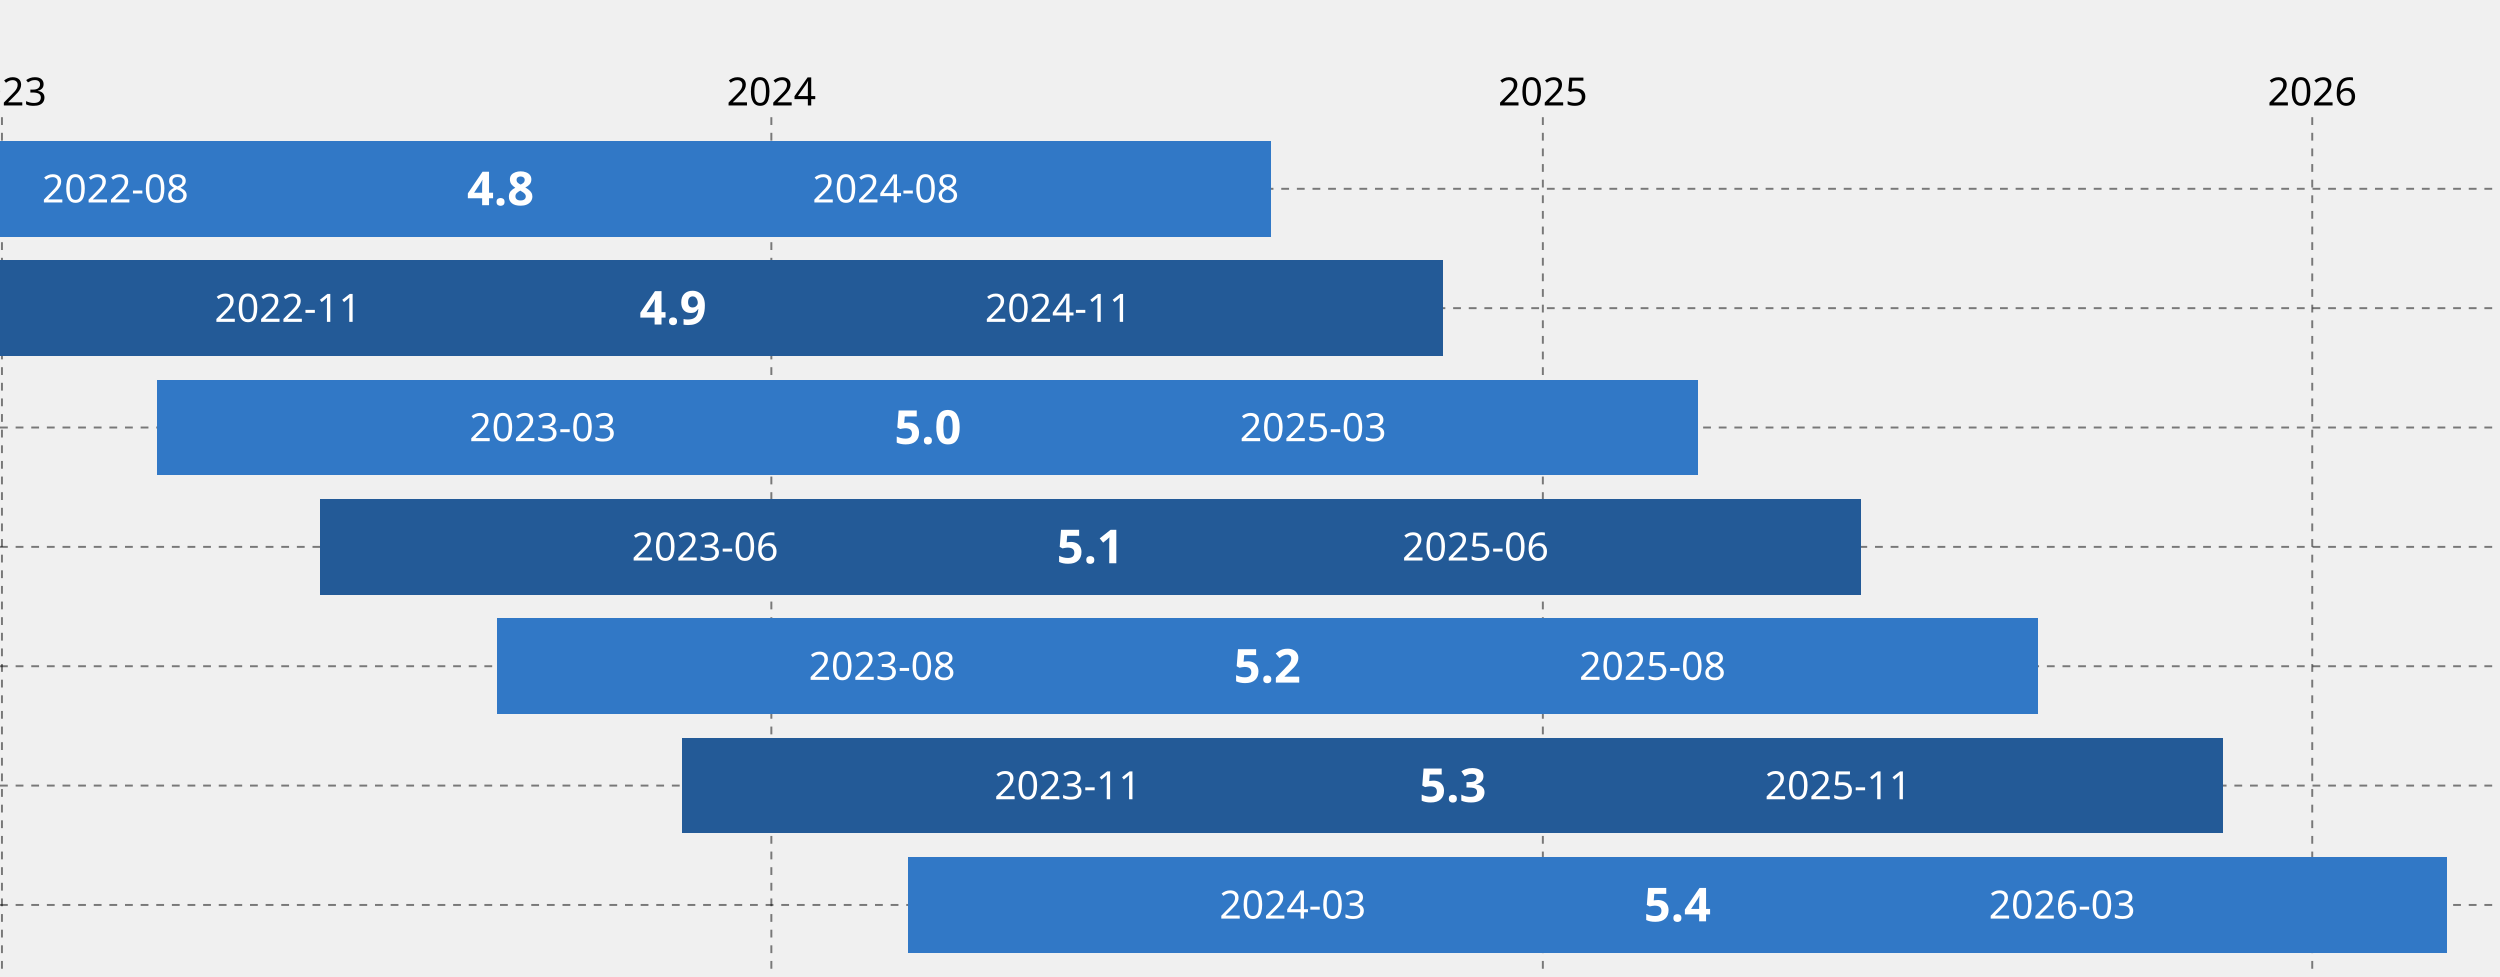
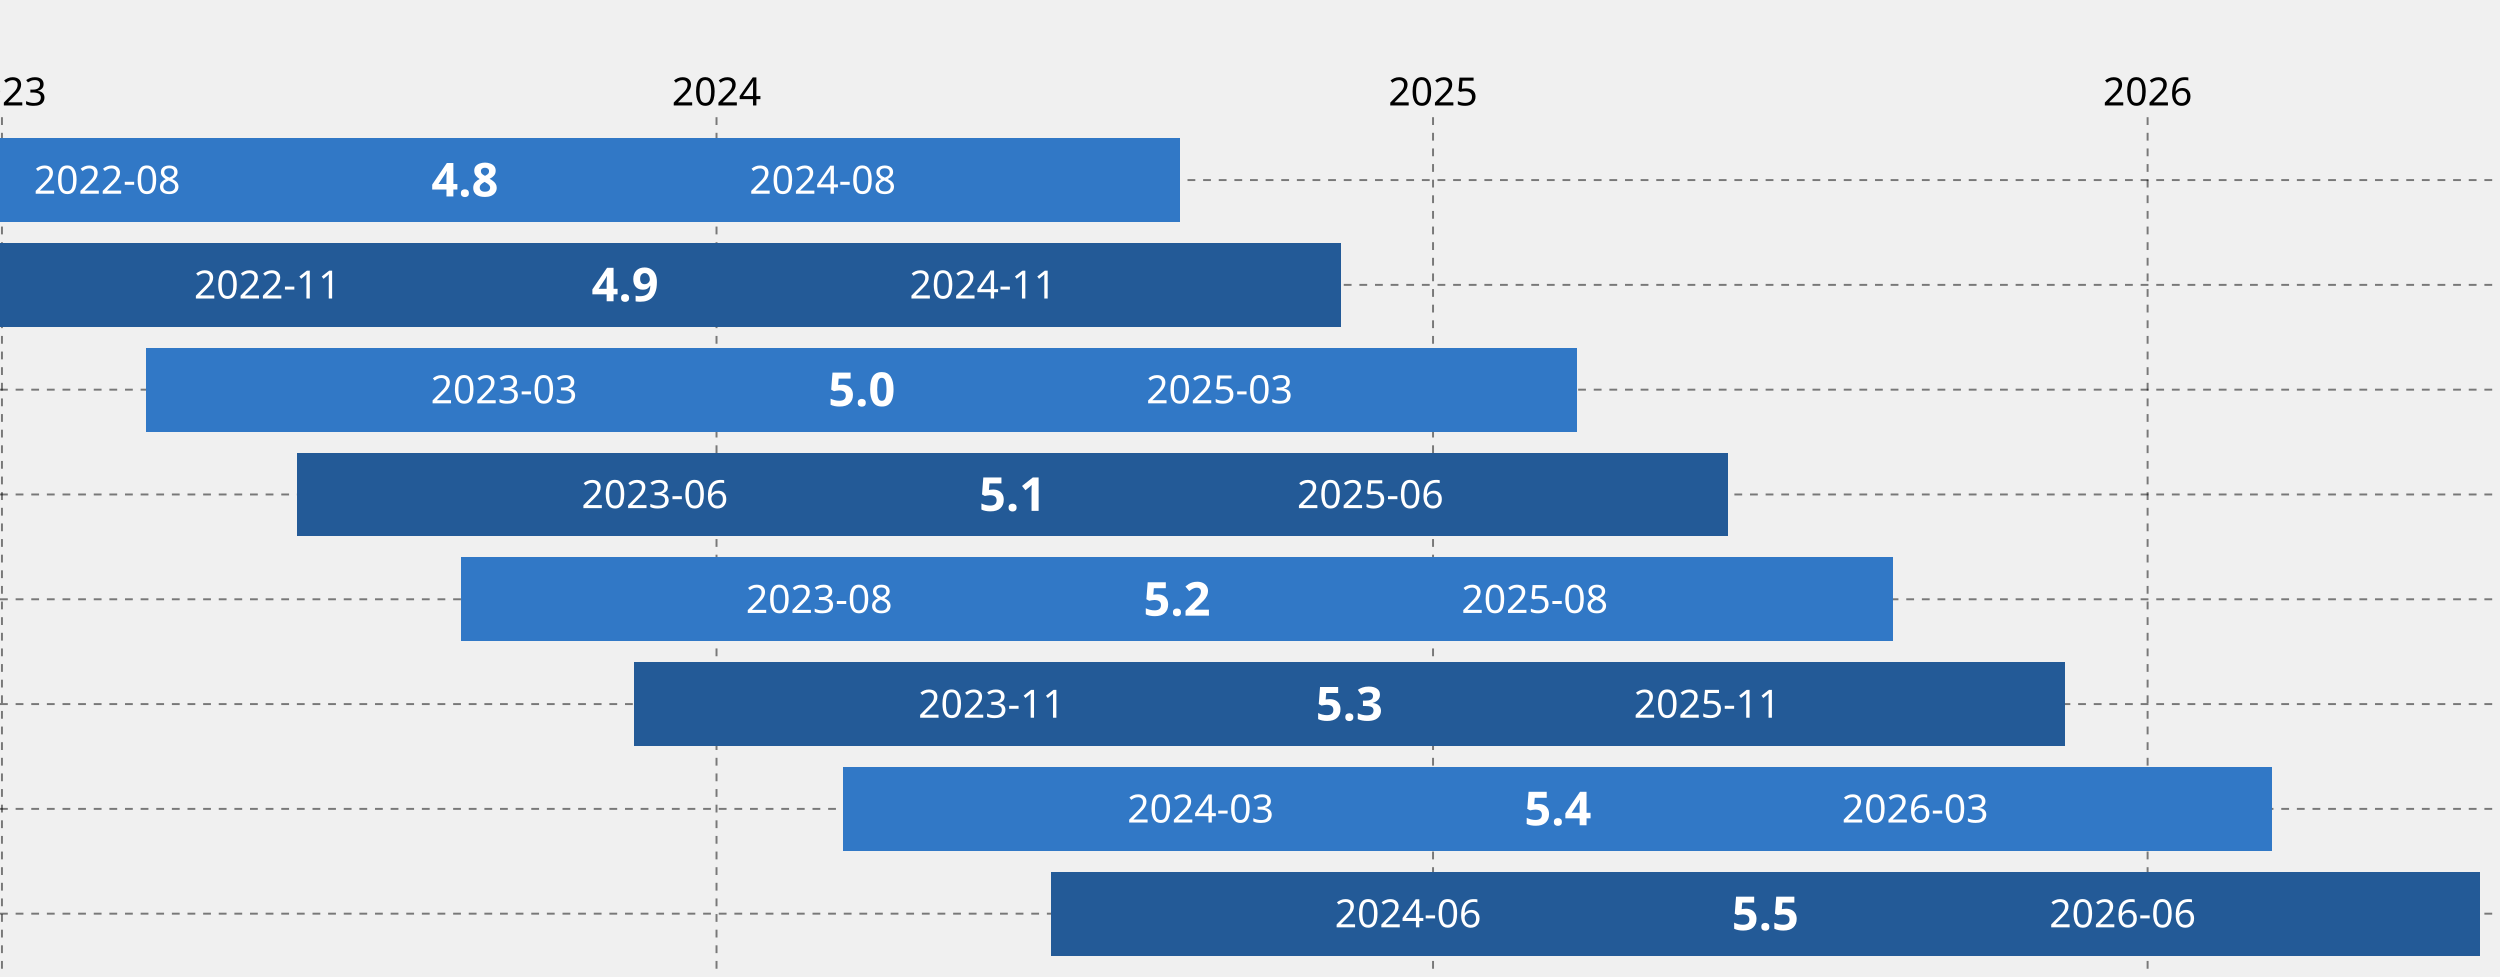
<svg xmlns="http://www.w3.org/2000/svg" id="gh-dark-mode-only" viewBox="0,0,640,250" font-family="sans-serif">
  <style>
  #gh-dark-mode-only:target {
    color: #ffffff;
  }
</style>
  <g stroke-dasharray="2" stroke-opacity="0.5" stroke-width="0.5">
    <g transform="translate(0,30)" fill="none" font-size="10" font-family="sans-serif" text-anchor="middle">
      <g class="tick" opacity="1" transform="translate(0.5,0)">
        <line stroke="currentColor" y2="220" />
        <text fill="currentColor" y="-3" dy="0em">2023</text>
      </g>
-       <g class="tick" opacity="1" transform="translate(197.4646,0)">
+       <g class="tick" opacity="1" transform="translate(183.4287,0)">
        <line stroke="currentColor" y2="220" />
        <text fill="currentColor" y="-3" dy="0em">2024</text>
      </g>
-       <g class="tick" opacity="1" transform="translate(394.9688,0)">
+       <g class="tick" opacity="1" transform="translate(366.8587,0)">
        <line stroke="currentColor" y2="220" />
        <text fill="currentColor" y="-3" dy="0em">2025</text>
      </g>
-       <g class="tick" opacity="1" transform="translate(591.9334,0)">
+       <g class="tick" opacity="1" transform="translate(549.7874,0)">
        <line stroke="currentColor" y2="220" />
        <text fill="currentColor" y="-3" dy="0em">2026</text>
      </g>
    </g>
    <g fill="none" font-size="10" font-family="sans-serif" text-anchor="end">
-       <g class="tick" opacity="1" transform="translate(0,48.33333)">
+       <g class="tick" opacity="1" transform="translate(0,46.09756)">
        <line stroke="currentColor" x2="640" />
        <text fill="currentColor" x="-3" dy="0.32em">4.8</text>
      </g>
-       <g class="tick" opacity="1" transform="translate(0,78.88889)">
+       <g class="tick" opacity="1" transform="translate(0,72.92683)">
        <line stroke="currentColor" x2="640" />
        <text fill="currentColor" x="-3" dy="0.32em">4.9</text>
      </g>
-       <g class="tick" opacity="1" transform="translate(0,109.4444)">
+       <g class="tick" opacity="1" transform="translate(0,99.7561)">
        <line stroke="currentColor" x2="640" />
        <text fill="currentColor" x="-3" dy="0.32em">5.0</text>
      </g>
-       <g class="tick" opacity="1" transform="translate(0,140)">
+       <g class="tick" opacity="1" transform="translate(0,126.5854)">
        <line stroke="currentColor" x2="640" />
        <text fill="currentColor" x="-3" dy="0.32em">5.1</text>
      </g>
-       <g class="tick" opacity="1" transform="translate(0,170.5556)">
+       <g class="tick" opacity="1" transform="translate(0,153.4146)">
        <line stroke="currentColor" x2="640" />
        <text fill="currentColor" x="-3" dy="0.32em">5.2</text>
      </g>
-       <g class="tick" opacity="1" transform="translate(0,201.1111)">
+       <g class="tick" opacity="1" transform="translate(0,180.2439)">
        <line stroke="currentColor" x2="640" />
        <text fill="currentColor" x="-3" dy="0.32em">5.3</text>
      </g>
-       <g class="tick" opacity="1" transform="translate(0,231.6667)">
+       <g class="tick" opacity="1" transform="translate(0,207.0732)">
        <line stroke="currentColor" x2="640" />
        <text fill="currentColor" x="-3" dy="0.32em">5.4</text>
+       </g>
+       <g class="tick" opacity="1" transform="translate(0,233.9024)">
+         <line stroke="currentColor" x2="640" />
+         <text fill="currentColor" x="-3" dy="0.32em">5.5</text>
      </g>
    </g>
  </g>
  <g shape-rendering="crispEdges">
-     <rect x="-69.093" y="36.111" width="394.469" height="24.444" fill="#3178c6" />
-     <rect x="-24.938" y="66.667" width="394.469" height="24.444" fill="#235a97" />
-     <rect x="40.308" y="97.222" width="394.469" height="24.444" fill="#3178c6" />
-     <rect x="81.877" y="127.778" width="394.469" height="24.444" fill="#235a97" />
-     <rect x="127.187" y="158.333" width="394.469" height="24.444" fill="#3178c6" />
-     <rect x="174.696" y="188.889" width="394.469" height="24.444" fill="#235a97" />
-     <rect x="232.451" y="219.444" width="393.929" height="24.444" fill="#3178c6" />
+     <rect x="-64.169" y="35.366" width="366.359" height="21.463" fill="#3178c6" />
+     <rect x="-23.161" y="62.195" width="366.359" height="21.463" fill="#235a97" />
+     <rect x="37.435" y="89.024" width="366.359" height="21.463" fill="#3178c6" />
+     <rect x="76.043" y="115.854" width="366.359" height="21.463" fill="#235a97" />
+     <rect x="118.123" y="142.683" width="366.359" height="21.463" fill="#3178c6" />
+     <rect x="162.247" y="169.512" width="366.359" height="21.463" fill="#235a97" />
+     <rect x="215.886" y="196.341" width="365.857" height="21.463" fill="#3178c6" />
+     <rect x="268.997" y="223.171" width="365.857" height="21.463" fill="#235a97" />
  </g>
-   <g fill="#ffffff" text-anchor="middle" transform="translate(0,12.22222)">
+   <g fill="#ffffff" text-anchor="middle" transform="translate(0,10.73171)">
    <g font-weight="bold">
      <a href="https://www.typescriptlang.org/docs/handbook/release-notes/typescript-4-8.html" fill="#ffffff">
-         <text x="128.141" y="36.111" dy="0.35em">4.8</text>
+         <text x="119.01" y="35.366" dy="0.35em">4.8</text>
      </a>
      <a href="https://www.typescriptlang.org/docs/handbook/release-notes/typescript-4-9.html" fill="#ffffff">
-         <text x="172.296" y="66.667" dy="0.35em">4.9</text>
+         <text x="160.018" y="62.195" dy="0.35em">4.9</text>
      </a>
      <a href="https://www.typescriptlang.org/docs/handbook/release-notes/typescript-5-0.html" fill="#ffffff">
-         <text x="237.542" y="97.222" dy="0.35em">5.0</text>
+         <text x="220.615" y="89.024" dy="0.35em">5.0</text>
      </a>
      <a href="https://www.typescriptlang.org/docs/handbook/release-notes/typescript-5-1.html" fill="#ffffff">
-         <text x="279.112" y="127.778" dy="0.35em">5.1</text>
+         <text x="259.222" y="115.854" dy="0.35em">5.1</text>
      </a>
      <a href="https://www.typescriptlang.org/docs/handbook/release-notes/typescript-5-2.html" fill="#ffffff">
-         <text x="324.421" y="158.333" dy="0.35em">5.2</text>
+         <text x="301.303" y="142.683" dy="0.35em">5.2</text>
      </a>
      <a href="https://www.typescriptlang.org/docs/handbook/release-notes/typescript-5-3.html" fill="#ffffff">
-         <text x="371.93" y="188.889" dy="0.35em">5.3</text>
+         <text x="345.426" y="169.512" dy="0.35em">5.3</text>
      </a>
      <a href="https://www.typescriptlang.org/docs/handbook/release-notes/typescript-5-4.html" fill="#ffffff">
-         <text x="429.415" y="219.444" dy="0.35em">5.4</text>
+         <text x="398.815" y="196.341" dy="0.35em">5.4</text>
+       </a>
+       <a href="https://www.typescriptlang.org/docs/handbook/release-notes/typescript-5-5.html" fill="#ffffff">
+         <text x="451.926" y="223.171" dy="0.35em">5.5</text>
      </a>
    </g>
    <g font-size="smaller">
-       <text x="29.524" y="36.111" dy="0.35em">2022-08</text>
-       <text x="73.679" y="66.667" dy="0.35em">2022-11</text>
-       <text x="138.925" y="97.222" dy="0.35em">2023-03</text>
-       <text x="180.495" y="127.778" dy="0.35em">2023-06</text>
-       <text x="225.804" y="158.333" dy="0.35em">2023-08</text>
-       <text x="273.313" y="188.889" dy="0.35em">2023-11</text>
-       <text x="330.933" y="219.444" dy="0.35em">2024-03</text>
+       <text x="27.42" y="35.366" dy="0.35em">2022-08</text>
+       <text x="68.429" y="62.195" dy="0.35em">2022-11</text>
+       <text x="129.025" y="89.024" dy="0.35em">2023-03</text>
+       <text x="167.632" y="115.854" dy="0.35em">2023-06</text>
+       <text x="209.713" y="142.683" dy="0.35em">2023-08</text>
+       <text x="253.837" y="169.512" dy="0.35em">2023-11</text>
+       <text x="307.351" y="196.341" dy="0.35em">2024-03</text>
+       <text x="360.462" y="223.171" dy="0.35em">2024-06</text>
    </g>
    <g font-size="smaller">
-       <text x="226.759" y="36.111" dy="0.35em">2024-08</text>
-       <text x="270.914" y="66.667" dy="0.35em">2024-11</text>
-       <text x="336.159" y="97.222" dy="0.35em">2025-03</text>
-       <text x="377.729" y="127.778" dy="0.35em">2025-06</text>
-       <text x="423.039" y="158.333" dy="0.35em">2025-08</text>
-       <text x="470.547" y="188.889" dy="0.35em">2025-11</text>
-       <text x="527.898" y="219.444" dy="0.35em">2026-03</text>
+       <text x="210.6" y="35.366" dy="0.35em">2024-08</text>
+       <text x="251.608" y="62.195" dy="0.35em">2024-11</text>
+       <text x="312.204" y="89.024" dy="0.35em">2025-03</text>
+       <text x="350.812" y="115.854" dy="0.35em">2025-06</text>
+       <text x="392.892" y="142.683" dy="0.35em">2025-08</text>
+       <text x="437.016" y="169.512" dy="0.35em">2025-11</text>
+       <text x="490.279" y="196.341" dy="0.35em">2026-03</text>
+       <text x="543.391" y="223.171" dy="0.35em">2026-06</text>
    </g>
  </g>
</svg>
